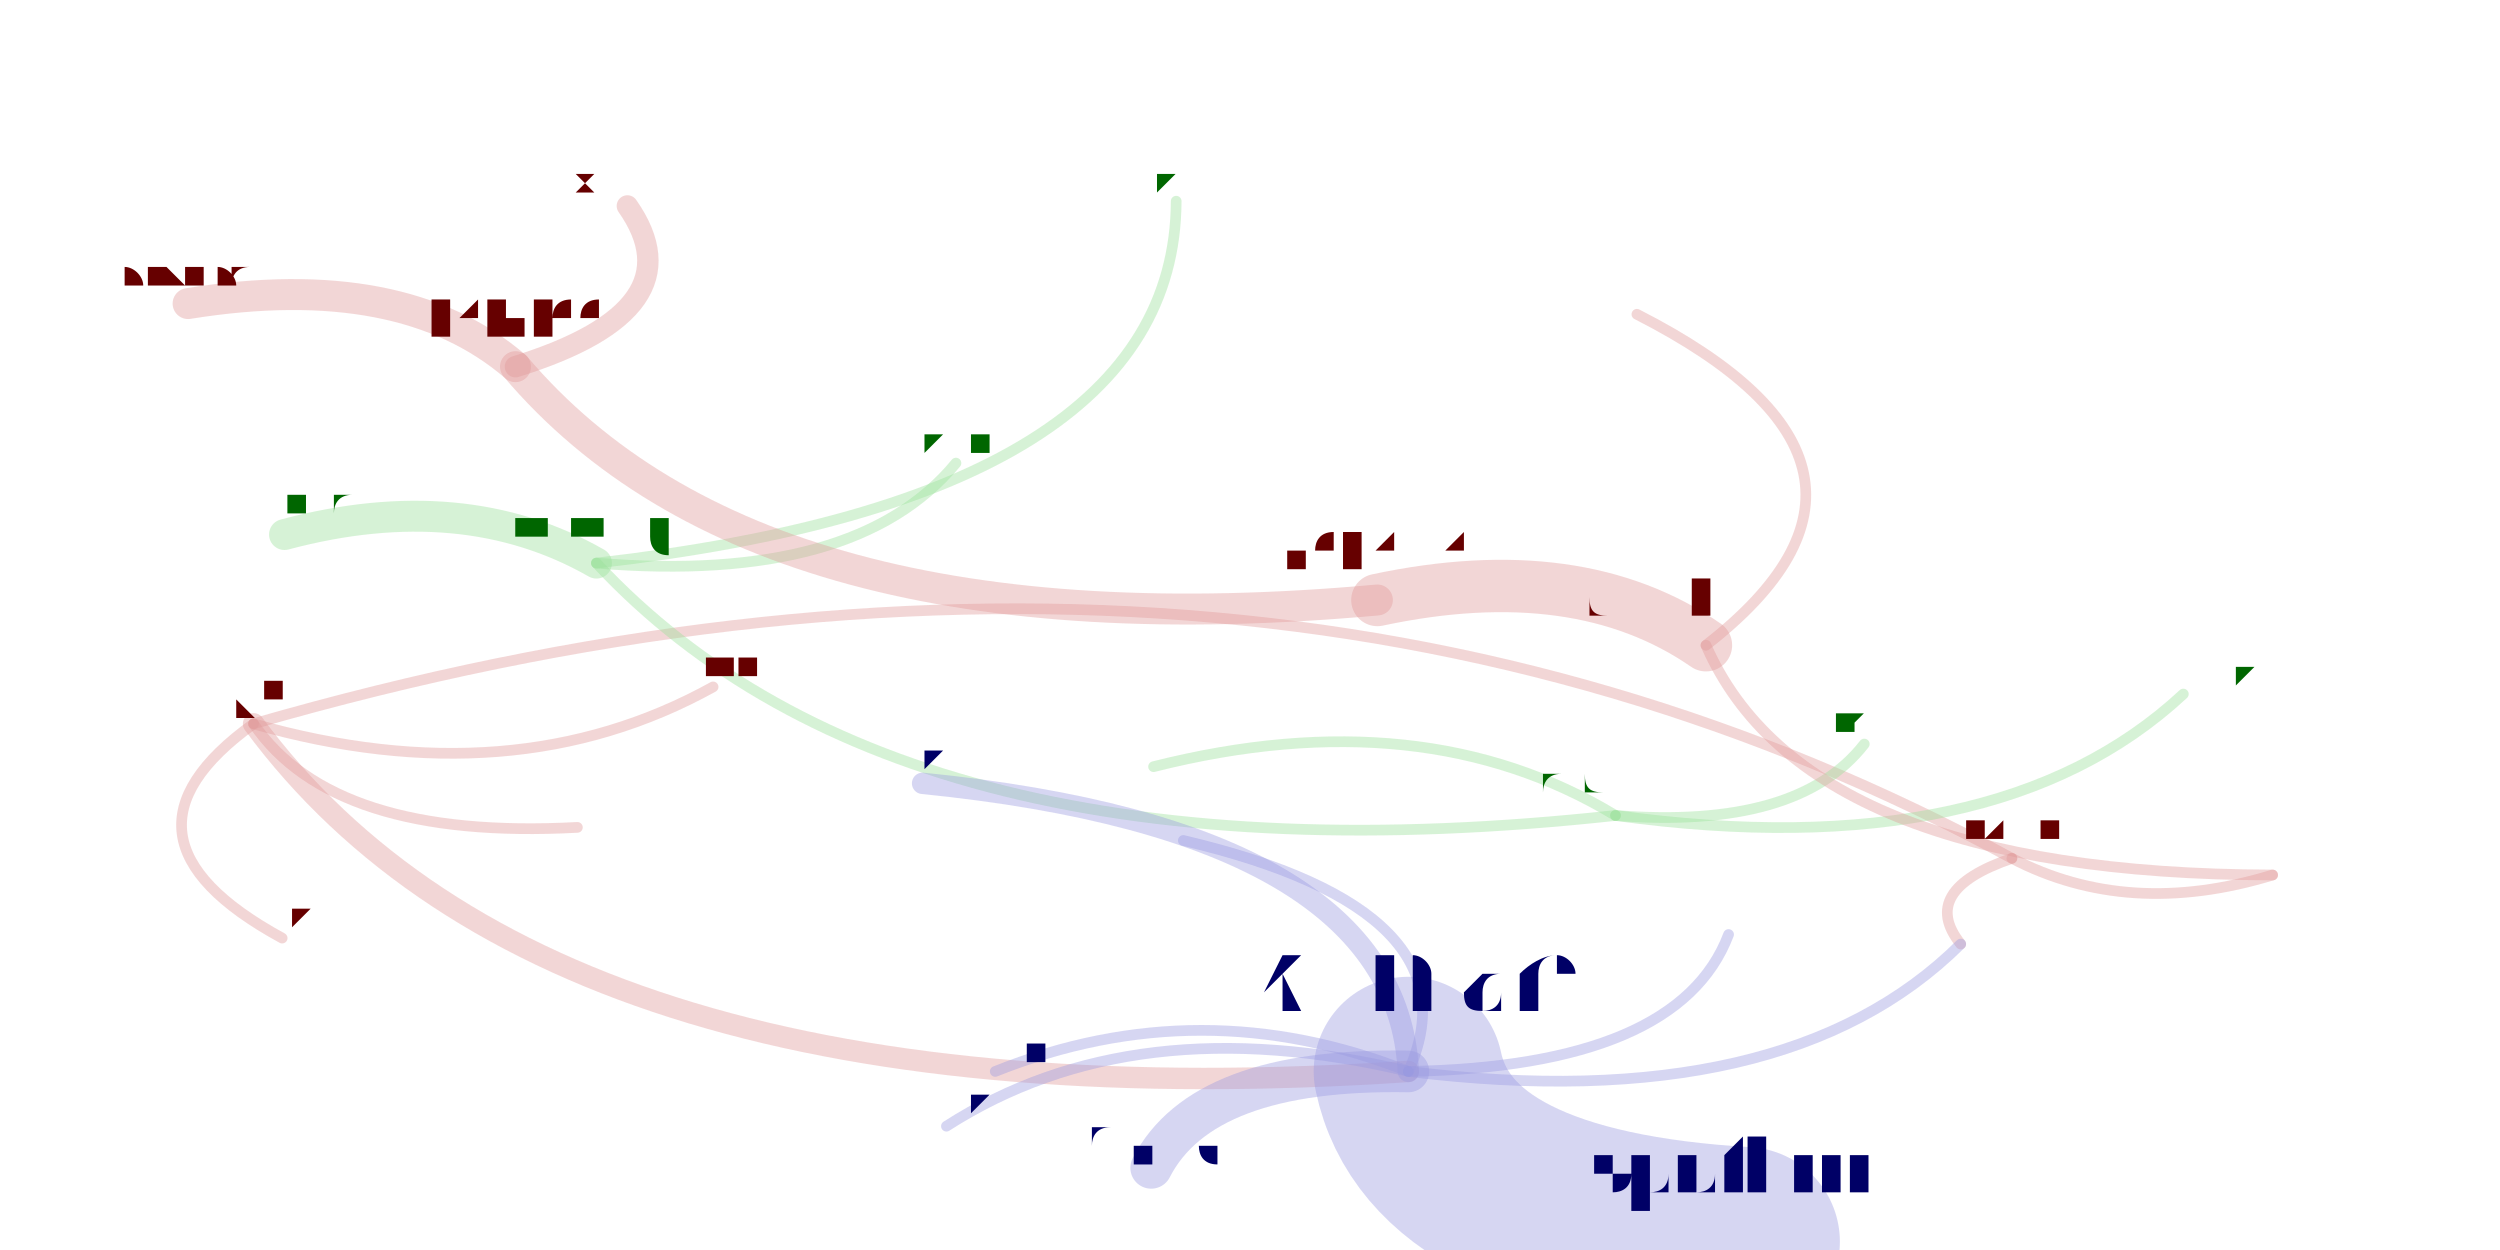
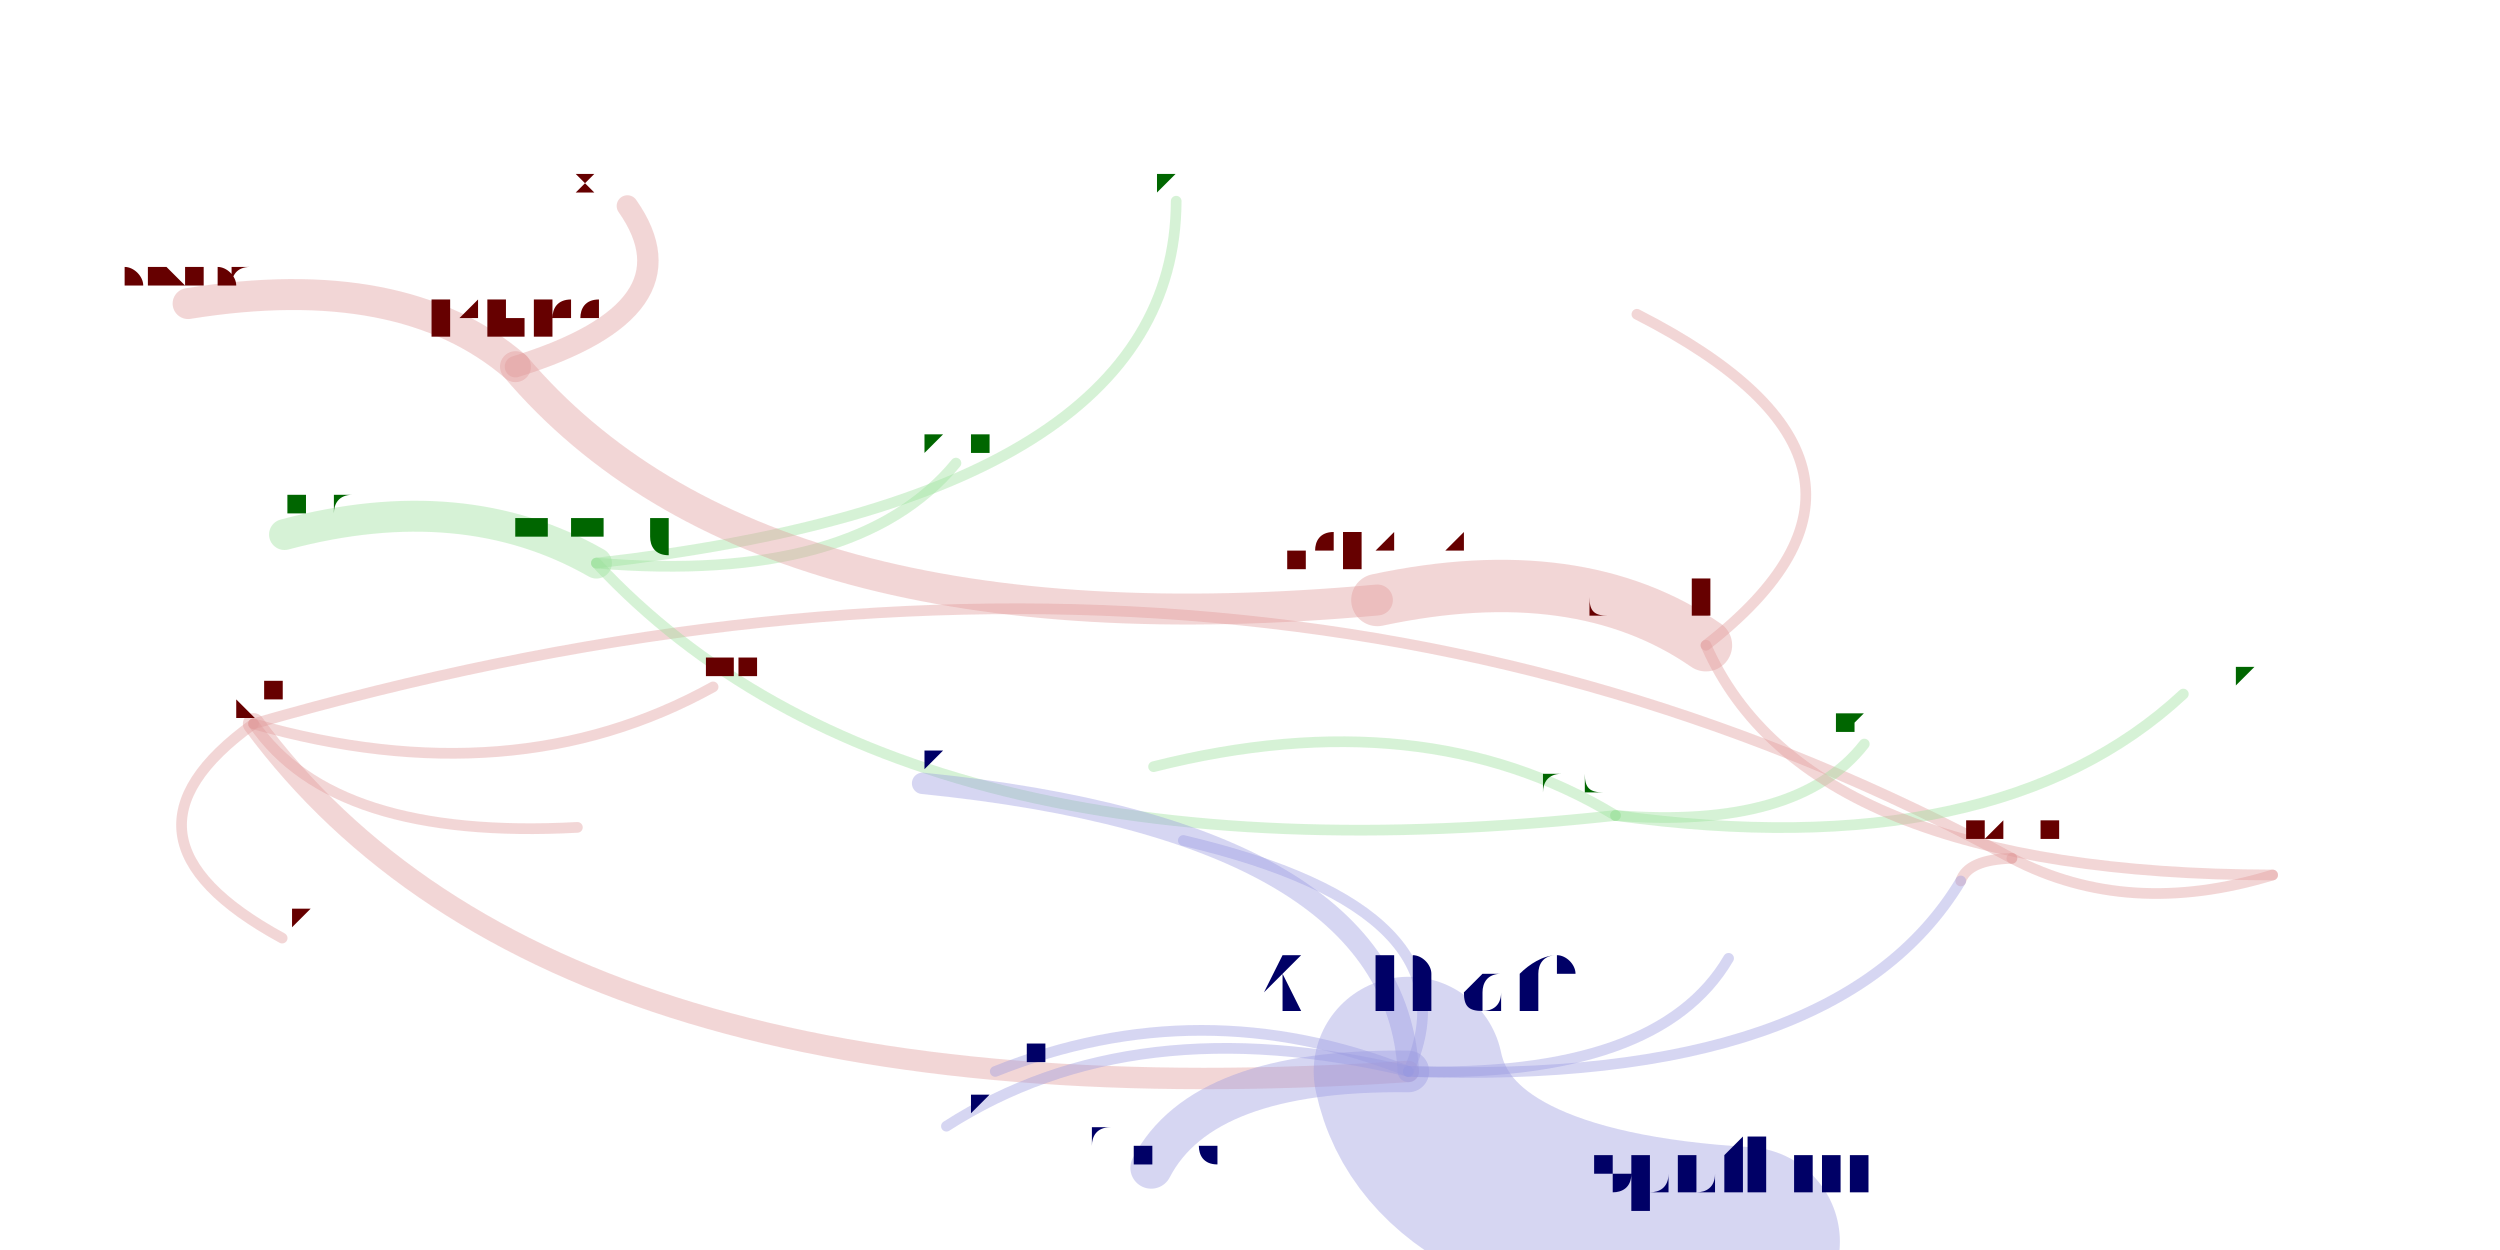
<svg xmlns="http://www.w3.org/2000/svg" width="4000" height="2000" viewBox="-0.025 -0.025 2.05 1.05">
  <style>
    path {
      fill: none;
      stroke-linecap: round;
      stroke-opacity: 0.4;
    }

    text {
      text-anchor: middle;
      alignment-baseline: hanging;
    }
  </style>
  <g opacity="0.4">
    <path d="M1.640 0.696 Q0.991 0.344 0.163 0.583" stroke="hsl(0.0,100%,35%)" stroke-width="0.009" />
    <path d="M1.640 0.696 Q1.738 0.747 1.859 0.710" stroke="hsl(0.0,100%,35%)" stroke-width="0.009" />
-     <path d="M1.640 0.696 Q1.561 0.723 1.597 0.768" stroke="hsl(0.0,100%,35%)" stroke-width="0.009" />
+     <path d="M1.640 0.696 Q1.603 0.697 1.597 0.715" stroke="hsl(0.0,100%,35%)" stroke-width="0.009" />
    <path d="M0.163 0.583 Q0.031 0.678 0.187 0.763" stroke="hsl(0.0,100%,35%)" stroke-width="0.009" />
    <path d="M0.163 0.583 Q0.230 0.681 0.435 0.670" stroke="hsl(0.0,100%,35%)" stroke-width="0.009" />
    <path d="M0.163 0.583 Q0.381 0.645 0.549 0.552" stroke="hsl(0.0,100%,35%)" stroke-width="0.009" />
    <path d="M0.163 0.583 Q0.414 0.923 1.133 0.875" stroke="hsl(0.0,100%,35%)" stroke-width="0.018" />
    <path d="M1.307 0.660 Q1.460 0.672 1.516 0.600" stroke="hsl(120.0,100%,35%)" stroke-width="0.009" />
    <path d="M1.307 0.660 Q1.145 0.562 0.919 0.619" stroke="hsl(120.0,100%,35%)" stroke-width="0.009" />
    <path d="M1.307 0.660 Q1.627 0.704 1.784 0.558" stroke="hsl(120.0,100%,35%)" stroke-width="0.009" />
    <path d="M1.383 0.517 Q1.276 0.443 1.107 0.479" stroke="hsl(0.0,100%,35%)" stroke-width="0.044" />
    <path d="M1.383 0.517 Q1.576 0.367 1.325 0.239" stroke="hsl(0.0,100%,35%)" stroke-width="0.009" />
    <path d="M1.383 0.517 Q1.467 0.709 1.859 0.710" stroke="hsl(0.0,100%,35%)" stroke-width="0.009" />
    <path d="M0.451 0.448 Q0.669 0.466 0.753 0.364" stroke="hsl(120.0,100%,35%)" stroke-width="0.009" />
    <path d="M0.451 0.448 Q0.339 0.384 0.189 0.424" stroke="hsl(120.0,100%,35%)" stroke-width="0.026" />
    <path d="M0.451 0.448 Q0.937 0.393 0.938 0.144" stroke="hsl(120.0,100%,35%)" stroke-width="0.009" />
    <path d="M0.451 0.448 Q0.709 0.725 1.307 0.660" stroke="hsl(120.0,100%,35%)" stroke-width="0.009" />
    <path d="M0.383 0.283 Q0.288 0.201 0.108 0.230" stroke="hsl(0.0,100%,35%)" stroke-width="0.026" />
    <path d="M0.383 0.283 Q0.589 0.526 1.107 0.479" stroke="hsl(0.0,100%,35%)" stroke-width="0.026" />
    <path d="M0.383 0.283 Q0.538 0.235 0.477 0.148" stroke="hsl(0.0,100%,35%)" stroke-width="0.018" />
    <path d="M1.133 0.875 Q1.160 1.003 1.416 1.018" stroke="hsl(240.0,100%,35%)" stroke-width="0.159" />
-     <path d="M1.133 0.875 Q1.123 0.673 0.725 0.633" stroke="hsl(240.0,100%,35%)" stroke-width="0.018" />
-     <path d="M1.133 0.875 Q0.960 0.872 0.917 0.956" stroke="hsl(240.0,100%,35%)" stroke-width="0.035" />
+     <path d="M1.133 0.875 Q1.122 0.673 0.725 0.633" stroke="hsl(240.0,100%,35%)" stroke-width="0.018" />
+     <path d="M1.133 0.875 Q0.960 0.873 0.917 0.956" stroke="hsl(240.0,100%,35%)" stroke-width="0.035" />
    <path d="M1.133 0.875 Q1.194 0.740 0.944 0.681" stroke="hsl(240.0,100%,35%)" stroke-width="0.009" />
    <path d="M1.133 0.875 Q0.959 0.806 0.786 0.875" stroke="hsl(240.0,100%,35%)" stroke-width="0.009" />
-     <path d="M1.133 0.875 Q1.450 0.914 1.597 0.768" stroke="hsl(240.0,100%,35%)" stroke-width="0.009" />
+     <path d="M1.133 0.875 Q1.493 0.888 1.597 0.715" stroke="hsl(240.0,100%,35%)" stroke-width="0.009" />
    <path d="M1.133 0.875 Q0.902 0.820 0.745 0.921" stroke="hsl(240.0,100%,35%)" stroke-width="0.009" />
-     <path d="M1.133 0.875 Q1.360 0.871 1.402 0.760" stroke="hsl(240.0,100%,35%)" stroke-width="0.009" />
+     <path d="M1.133 0.875 Q1.343 0.881 1.402 0.780" stroke="hsl(240.0,100%,35%)" stroke-width="0.009" />
  </g>
  <text x="1.640" y="0.680" font-size="0.031" fill="hsl(0.0,100%,20%)">akhna</text>
  <text x="0.163" y="0.561" font-size="0.044" fill="hsl(0.0,100%,20%)">vapier</text>
  <text x="1.859" y="0.697" font-size="0.026" fill="hsl(0.0,100%,20%)">allenwebb</text>
-   <text x="1.597" y="0.755" font-size="0.026" fill="hsl(0.0,100%,20%)">jorgelo</text>
+   <text x="1.597" y="0.702" font-size="0.026" fill="hsl(0.0,100%,20%)">jorgelo</text>
  <text x="1.307" y="0.642" font-size="0.036" fill="hsl(120.0,100%,20%)">andrzejo</text>
  <text x="1.516" y="0.591" font-size="0.018" fill="hsl(120.0,100%,20%)">kglund</text>
  <text x="0.919" y="0.610" font-size="0.018" fill="hsl(120.0,100%,20%)">jintaolin</text>
  <text x="1.784" y="0.549" font-size="0.018" fill="hsl(120.0,100%,20%)">matthewmwang</text>
  <text x="1.383" y="0.493" font-size="0.048" fill="hsl(0.0,100%,20%)">dverkamp</text>
  <text x="1.107" y="0.453" font-size="0.051" fill="hsl(0.0,100%,20%)">uekawa</text>
  <text x="1.325" y="0.230" font-size="0.018" fill="hsl(0.0,100%,20%)">zihanchen</text>
  <text x="0.451" y="0.426" font-size="0.044" fill="hsl(120.0,100%,20%)">jiejiang</text>
  <text x="0.753" y="0.355" font-size="0.018" fill="hsl(120.0,100%,20%)">garrick</text>
  <text x="0.189" y="0.408" font-size="0.031" fill="hsl(120.0,100%,20%)">hugobenichi</text>
  <text x="0.938" y="0.135" font-size="0.018" fill="hsl(120.0,100%,20%)">jasongustaman</text>
  <text x="0.383" y="0.258" font-size="0.051" fill="hsl(0.0,100%,20%)">kalutes</text>
  <text x="0.108" y="0.214" font-size="0.031" fill="hsl(0.0,100%,20%)">stevensd</text>
  <text x="0.477" y="0.136" font-size="0.026" fill="hsl(0.0,100%,20%)">kawasin</text>
  <text x="1.133" y="0.825" font-size="0.101" fill="hsl(240.0,100%,20%)">kimjae</text>
  <text x="1.416" y="0.980" font-size="0.077" fill="hsl(240.0,100%,20%)">spothire</text>
-   <text x="0.725" y="0.620" font-size="0.026" fill="hsl(240.0,100%,20%)">abutzier</text>
+   <text x="0.725" y="0.621" font-size="0.026" fill="hsl(240.0,100%,20%)">abutzier</text>
  <text x="0.917" y="0.938" font-size="0.036" fill="hsl(240.0,100%,20%)">yuanpengni</text>
  <text x="0.944" y="0.672" font-size="0.018" fill="hsl(240.0,100%,20%)">lbaraz</text>
  <text x="0.786" y="0.866" font-size="0.018" fill="hsl(240.0,100%,20%)">pawliczek</text>
  <text x="0.745" y="0.912" font-size="0.018" fill="hsl(240.0,100%,20%)">jasonling</text>
-   <text x="1.402" y="0.751" font-size="0.018" fill="hsl(240.0,100%,20%)">dtor</text>
+   <text x="1.402" y="0.771" font-size="0.018" fill="hsl(240.0,100%,20%)">dtor</text>
  <text x="0.187" y="0.754" font-size="0.018" fill="hsl(0.0,100%,20%)">tomhughes</text>
  <text x="0.435" y="0.661" font-size="0.018" fill="hsl(0.0,100%,20%)">dpad</text>
  <text x="0.549" y="0.542" font-size="0.018" fill="hsl(0.0,100%,20%)">sarthakkukreti</text>
</svg>
